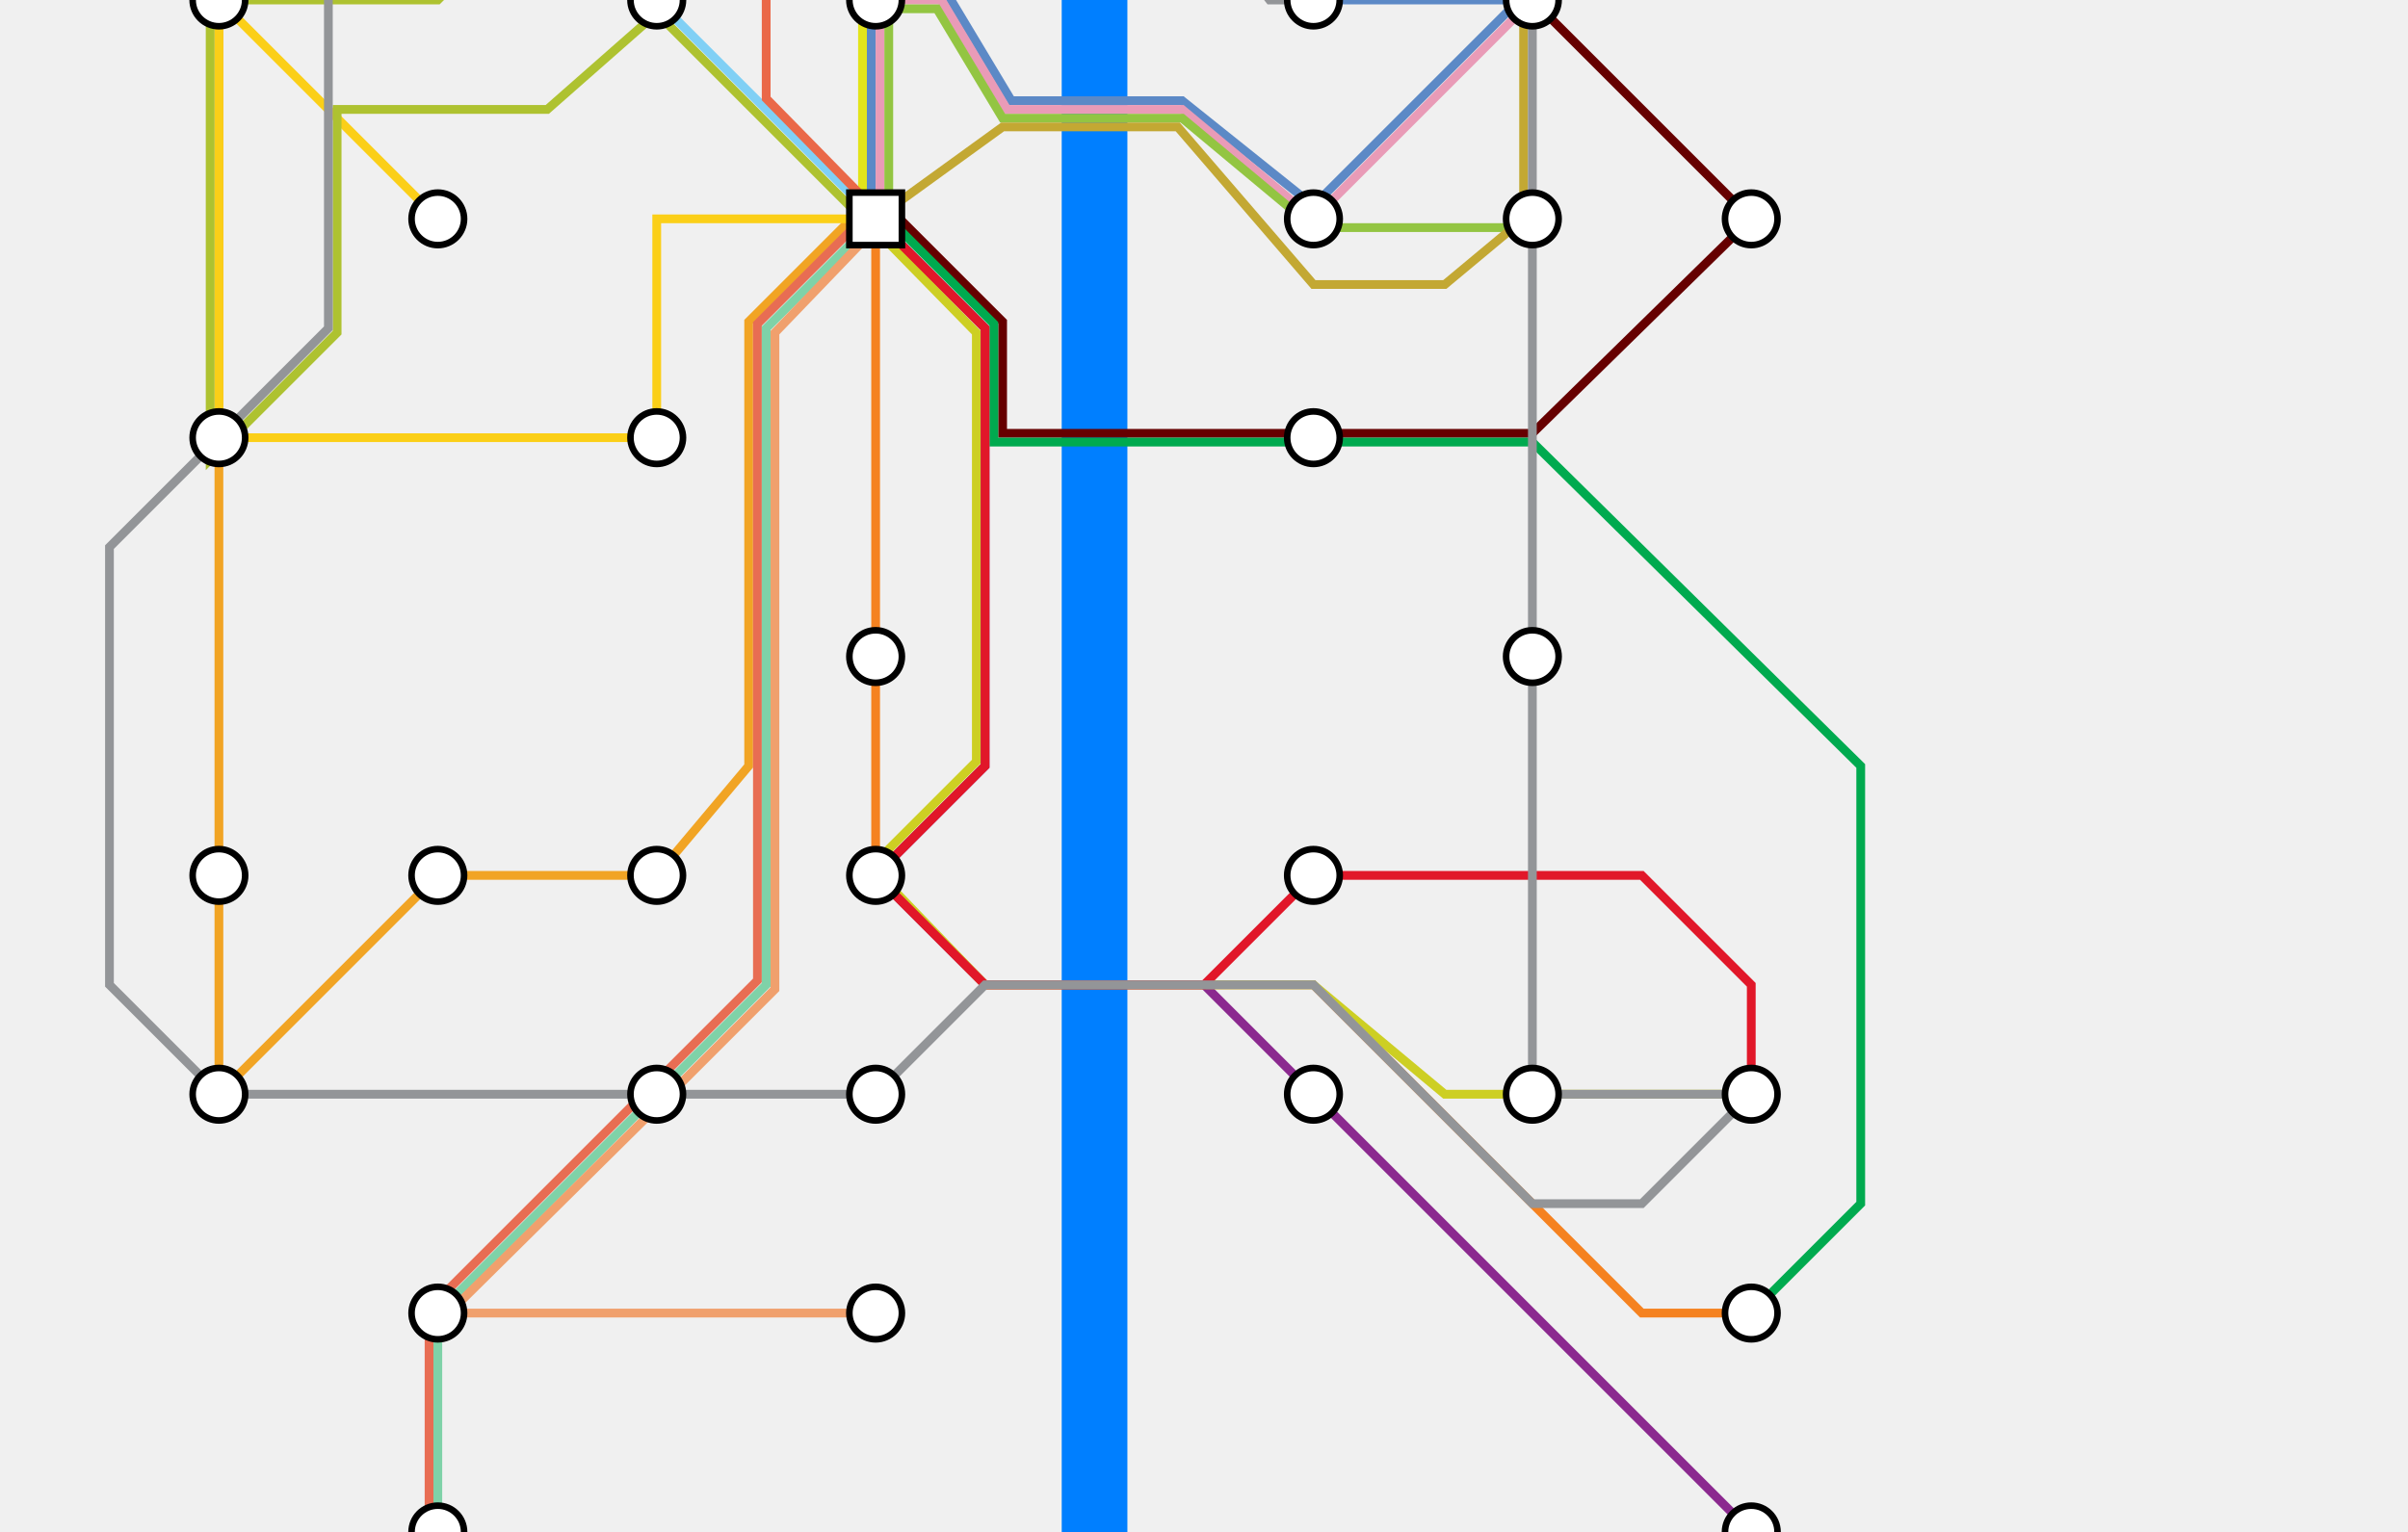
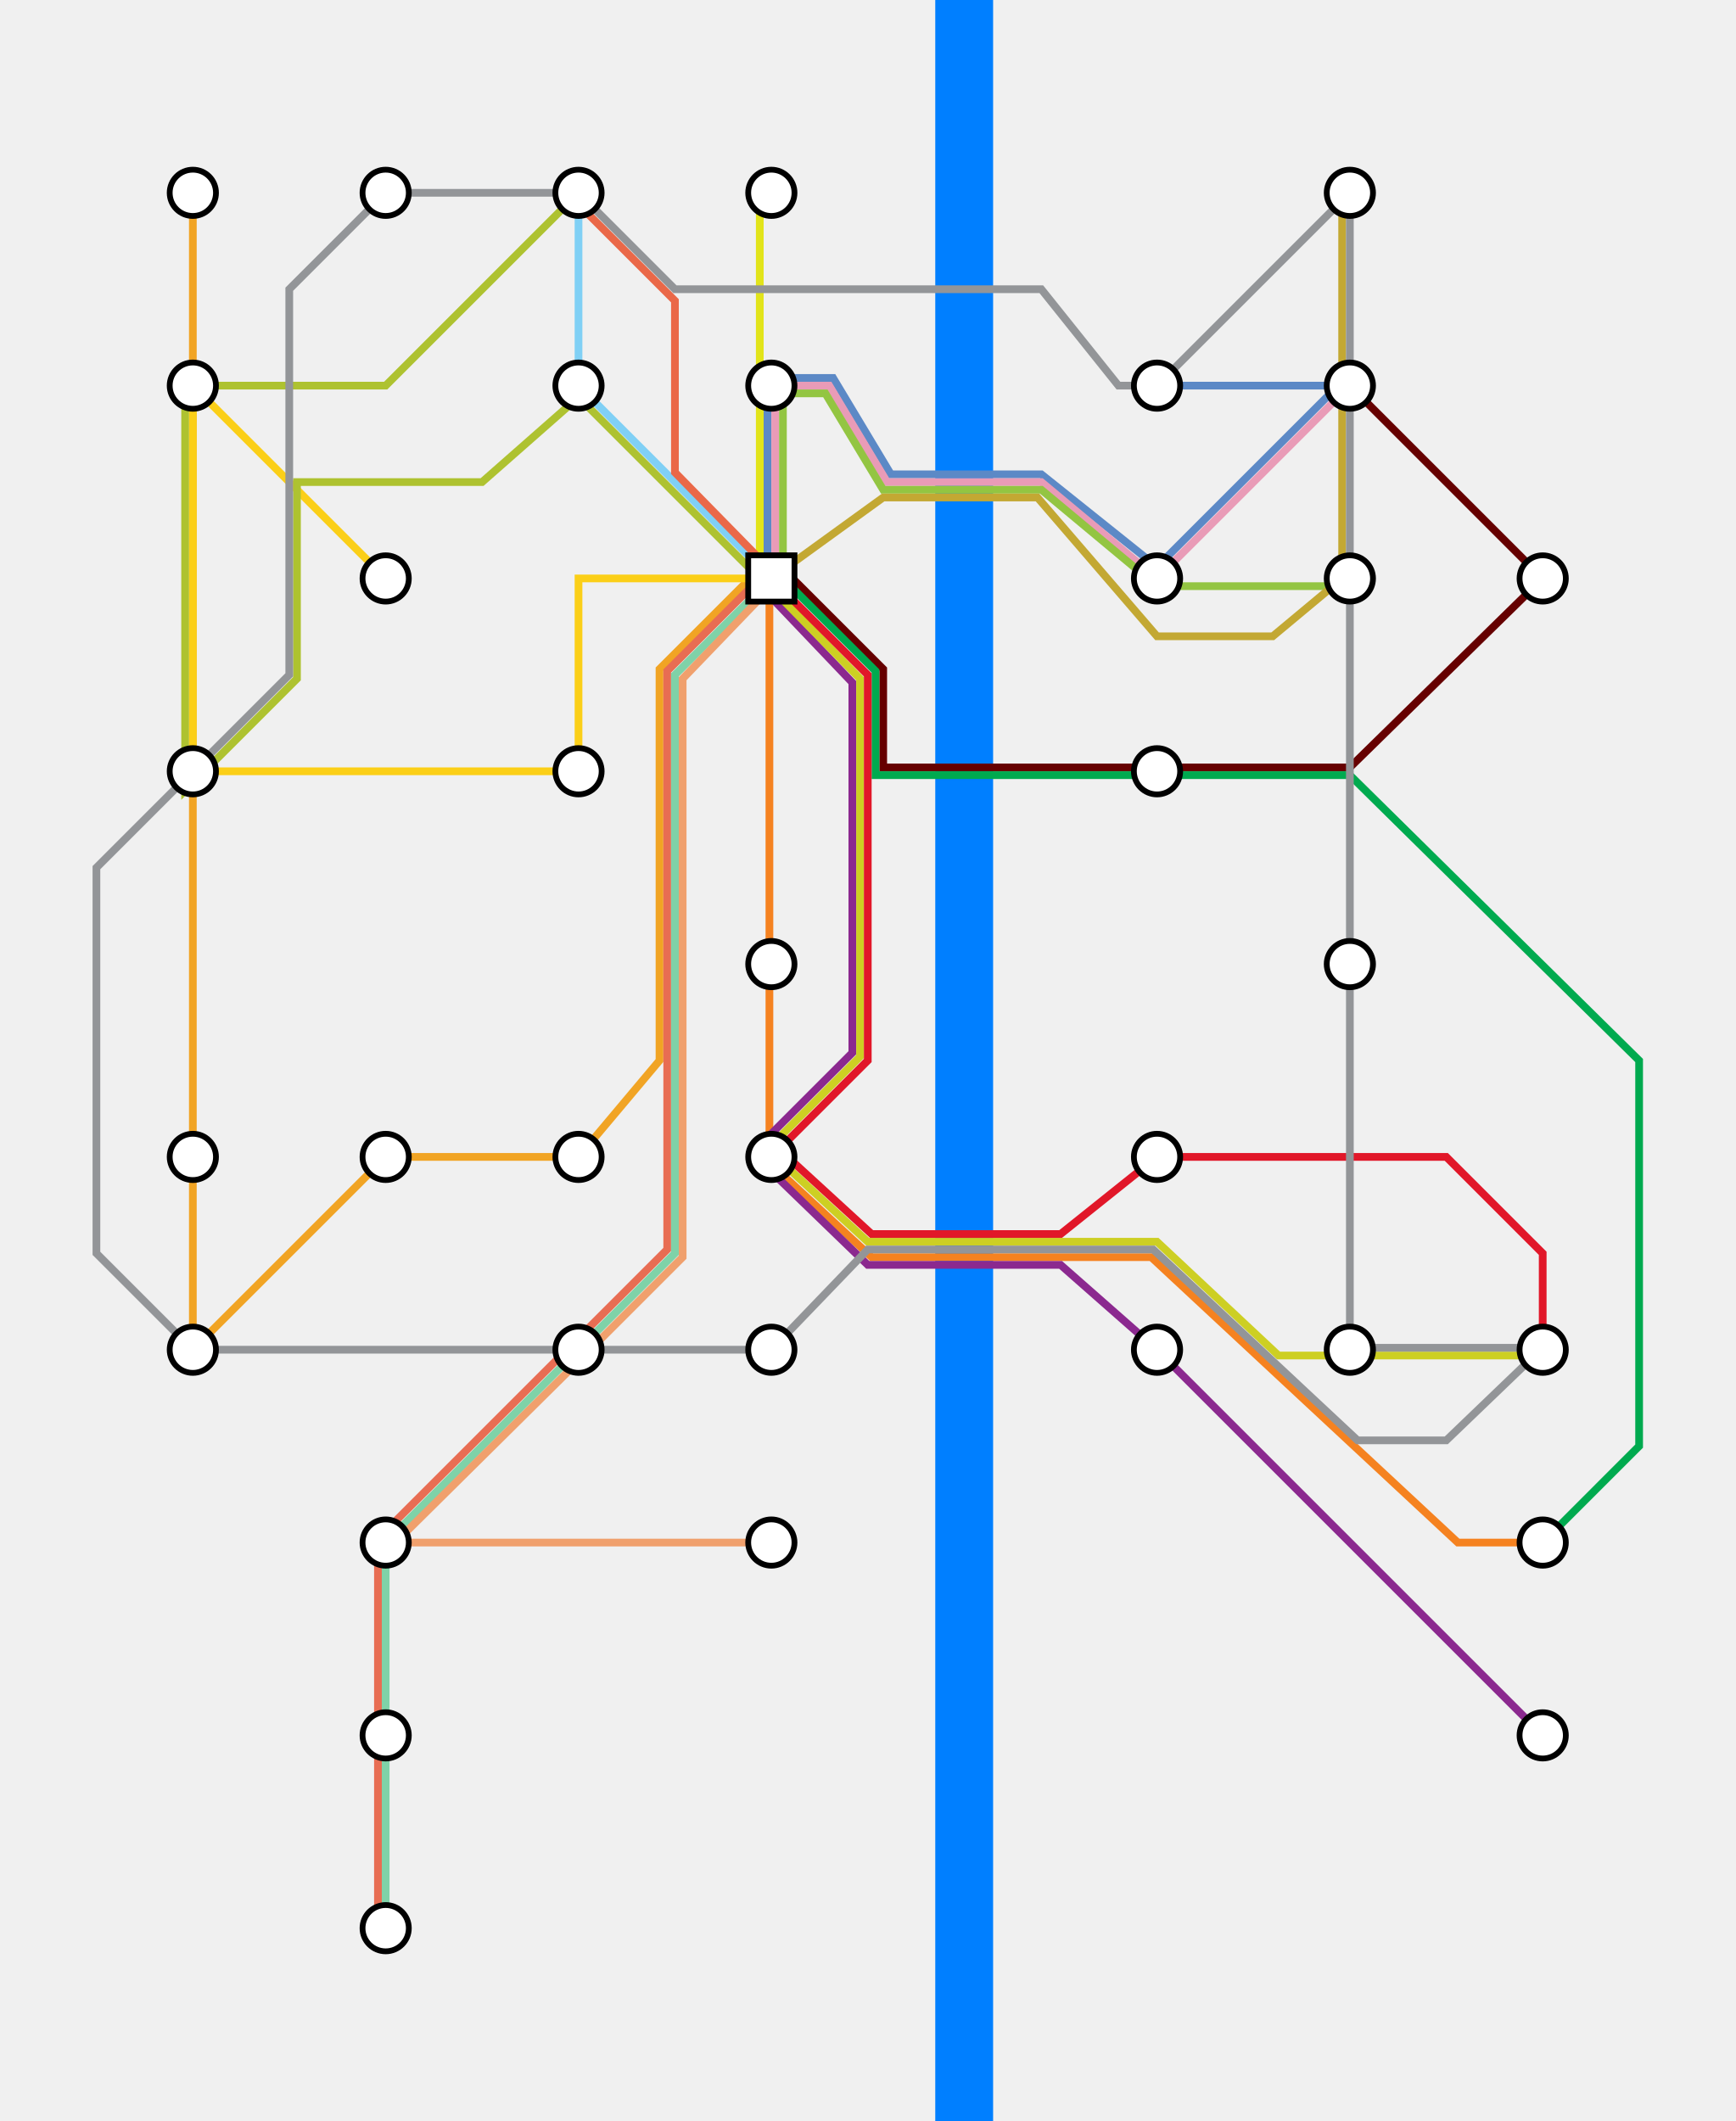
- <svg xmlns="http://www.w3.org/2000/svg" xmlns:xlink="http://www.w3.org/1999/xlink" version="1.1" viewBox="0 200 1100 700">
+ <svg xmlns="http://www.w3.org/2000/svg" xmlns:xlink="http://www.w3.org/1999/xlink" version="1.1" viewBox="0 0 900 1100">
  <symbol id="MajorBusStop">
    <g>
      <circle cx="15" cy="15" r="12" fill="white" stroke="black" stroke-width="3" />
    </g>
  </symbol>
  <symbol id="TransportCentre">
    <g>
      <rect x="3" y="3" width="24" height="24" fill="white" stroke="black" stroke-width="3" />
    </g>
  </symbol>
  <g id="BG">
    <rect id="river" x="485" y="0" height="1110" width="30" fill="#007FFF" />
  </g>
  <g id="routes" style="fill:none;stroke-width:4;">
    <path id="r01" style="stroke:#E2E41A;" d="M 394 300 L 394 100" title="Route #1" />
-     <path id="r02" style="stroke:#F58220;" d="M 400 300 L 400 600 L 450 650 L 600 650 L 750 800 L 800 800" title="Route #2" />
+     <path id="r02" style="stroke:#F58220;" d="M 399 300 L 399 603 L 452 652 L 597 652 L 756 800 L 800 800" title="Route #2" />
    <path id="r03" style="stroke:#F1A424;" d="M 394 295 L 342 347 L 342 550 L 300 600 L 200 600 L 100 700 L 100 100" title="Route #3" />
    <path id="r04" style="stroke:#5C89C6;" d="M 398 300 L 398 196 L 432 196 L 462 246 L 540 246 L 600 294 L 694 200 L 600 200" title="Route #4" />
    <path id="r05" style="stroke:#E99BB7;" d="M 402 300 L 402 200 L 430 200 L 460 250 L 540 250 L 600 300 L 700 200" title="Route #5" />
    <path id="r06" style="stroke:#E86D53;" d="M 400 294 L 346 348 L 346 648 L 296 698 L 196 798 L 196 1000" title="Route #6" />
    <path id="r07" style="stroke:#7FD2A8;" d="M 400 300 L 350 350 L 350 650 L 300 700 L 200 800 L 200 1000" title="Route #7" />
    <path id="r08" style="stroke:#FBCF18;" d="M 400 300 L 300 300 L 300 400 L 100 400 L 100 200 L 200 300" title="Route #8" />
    <path id="r09" style="stroke:#AEC230;" d="M 400 306 L 300 206 L 250 250 L 154 250 L 154 352 L 96 410 L 96 200 L 200 200 L 300 100" title="Route #9" />
-     <path id="r10" style="stroke:#8B298F;" d="M 400 300 L 450 350 L 450 550 L 400 600 L 450 650 L 550 650 L 600 700 L 800 900" title="Route #10" />
+     <path id="r10" style="stroke:#8B298F;" d="M 402 312 L 442 354 L 442 546 L 390 598 L 450 656 L 550 656 L 600 700 L 800 900" title="Route #10" />
    <path id="r11" style="stroke:#93C542;" d="M 406 300 L 406 204 L 428 204 L 458 254 L 540 254 L 600 304 L 700 304" title="Route #11" />
    <path id="r12" style="stroke:#F0A06D;" d="M 404 300 L 354 352 L 354 652 L 304 702 L 205 800 L 400 800" title="Route #12" />
-     <path id="r13" style="stroke:#CDCF23;" d="M 400 305 L 446 352 L 446 548 L 398 596 L 450 650 L 600 650 L 660 700 L 700 700 L 800 700" title="Route #13" />
+     <path id="r13" style="stroke:#CDCF23;" d="M 400 305 L 446 352 L 446 548 L 398 596 L 450 644 L 600 644 L 663 703 L 700 703 L 800 703" title="Route #13" />
    <path id="r14" style="stroke:#660000;" d="M 405 294 L 458 347 L 458 398 L 600 398 L 700 398 L 800 300 L 700 200" title="Route #14" />
    <path id="r15" style="stroke:#00AA4F;" d="M 404 298 L 454 348 L 454 402 L 700 402 L 850 550 L 850 750 L 800 800" title="Route #15" />
    <path id="r16" style="stroke:#C3A833;" d="M 400 300 L 458 258 L 538 258 L 600 330 L 660 330 L 696 300 L 696 100" title="Route #16" />
-     <path id="r17" style="stroke:#E11729;" d="M 400 300 L 450 350 L 450 550 L 400 600 L 450 650 L 550 650 L 600 600 L 750 600 L 800 650 L 800 700" title="Route #17" />
+     <path id="r17" style="stroke:#E11729;" d="M 400 300 L 450 350 L 450 550 L 404 596 L 452 640 L 550 640 L 600 600 L 750 600 L 800 650 L 800 700" title="Route #17" />
    <path id="r18" style="stroke:#80D0F5;" d="M 400 300 L 300 200 L 300 100" title="Route #18" />
    <path id="rCE" style="stroke:#EA6848;" d="M 400 296 L 350 245 L 350 156 L 300 106" title="Route #CE" />
-     <path id="rOrbiter" style="stroke:#939598;" d="M 200 100 L 300 100 L 350 150 L 540 150 L 580 200 L 600 200 L 700 100 L 700 700 L 800 700 L 750 750 L 700 750 L 600 650 L 450 650 L 400 700 L 100 700 L 50 650 L 50 450 L 150 350 L 150 150 L 200 100" title="Orbiter" />
+     <path id="rOrbiter" style="stroke:#939598;" d="M 200 100 L 300 100 L 350 150 L 540 150 L 580 200 L 600 200 L 700 100 L 700 699 L 800 699 L 750 747 L 704 747 L 598 648 L 450 648 L 400 700 L 100 700 L 50 650 L 50 450 L 150 350 L 150 150 L 200 100" title="Orbiter" />
  </g>
  <g id="stops">
    <use xlink:href="#MajorBusStop" x="85" y="85" />
    <use xlink:href="#MajorBusStop" x="185" y="85" />
    <use xlink:href="#MajorBusStop" x="285" y="85" />
    <use xlink:href="#MajorBusStop" x="385" y="85" />
    <use xlink:href="#MajorBusStop" x="685" y="85" />
    <use xlink:href="#MajorBusStop" x="85" y="185" />
    <use xlink:href="#MajorBusStop" x="285" y="185" />
    <use xlink:href="#MajorBusStop" x="385" y="185" />
    <use xlink:href="#MajorBusStop" x="585" y="185" />
    <use xlink:href="#MajorBusStop" x="685" y="185" />
    <use xlink:href="#MajorBusStop" x="185" y="285" />
    <use xlink:href="#TransportCentre" x="385" y="285" />
    <use xlink:href="#MajorBusStop" x="585" y="285" />
    <use xlink:href="#MajorBusStop" x="685" y="285" />
    <use xlink:href="#MajorBusStop" x="785" y="285" />
    <use xlink:href="#MajorBusStop" x="85" y="385" />
    <use xlink:href="#MajorBusStop" x="285" y="385" />
    <use xlink:href="#MajorBusStop" x="585" y="385" />
    <use xlink:href="#MajorBusStop" x="385" y="485" />
    <use xlink:href="#MajorBusStop" x="685" y="485" />
    <use xlink:href="#MajorBusStop" x="85" y="585" />
    <use xlink:href="#MajorBusStop" x="185" y="585" />
    <use xlink:href="#MajorBusStop" x="285" y="585" />
    <use xlink:href="#MajorBusStop" x="385" y="585" />
    <use xlink:href="#MajorBusStop" x="585" y="585" />
    <use xlink:href="#MajorBusStop" x="85" y="685" />
    <use xlink:href="#MajorBusStop" x="285" y="685" />
    <use xlink:href="#MajorBusStop" x="385" y="685" />
    <use xlink:href="#MajorBusStop" x="585" y="685" />
    <use xlink:href="#MajorBusStop" x="685" y="685" />
    <use xlink:href="#MajorBusStop" x="785" y="685" />
    <use xlink:href="#MajorBusStop" x="185" y="785" />
    <use xlink:href="#MajorBusStop" x="385" y="785" />
    <use xlink:href="#MajorBusStop" x="785" y="785" />
    <use xlink:href="#MajorBusStop" x="185" y="885" />
    <use xlink:href="#MajorBusStop" x="785" y="885" />
    <use xlink:href="#MajorBusStop" x="185" y="985" />
  </g>
</svg>
